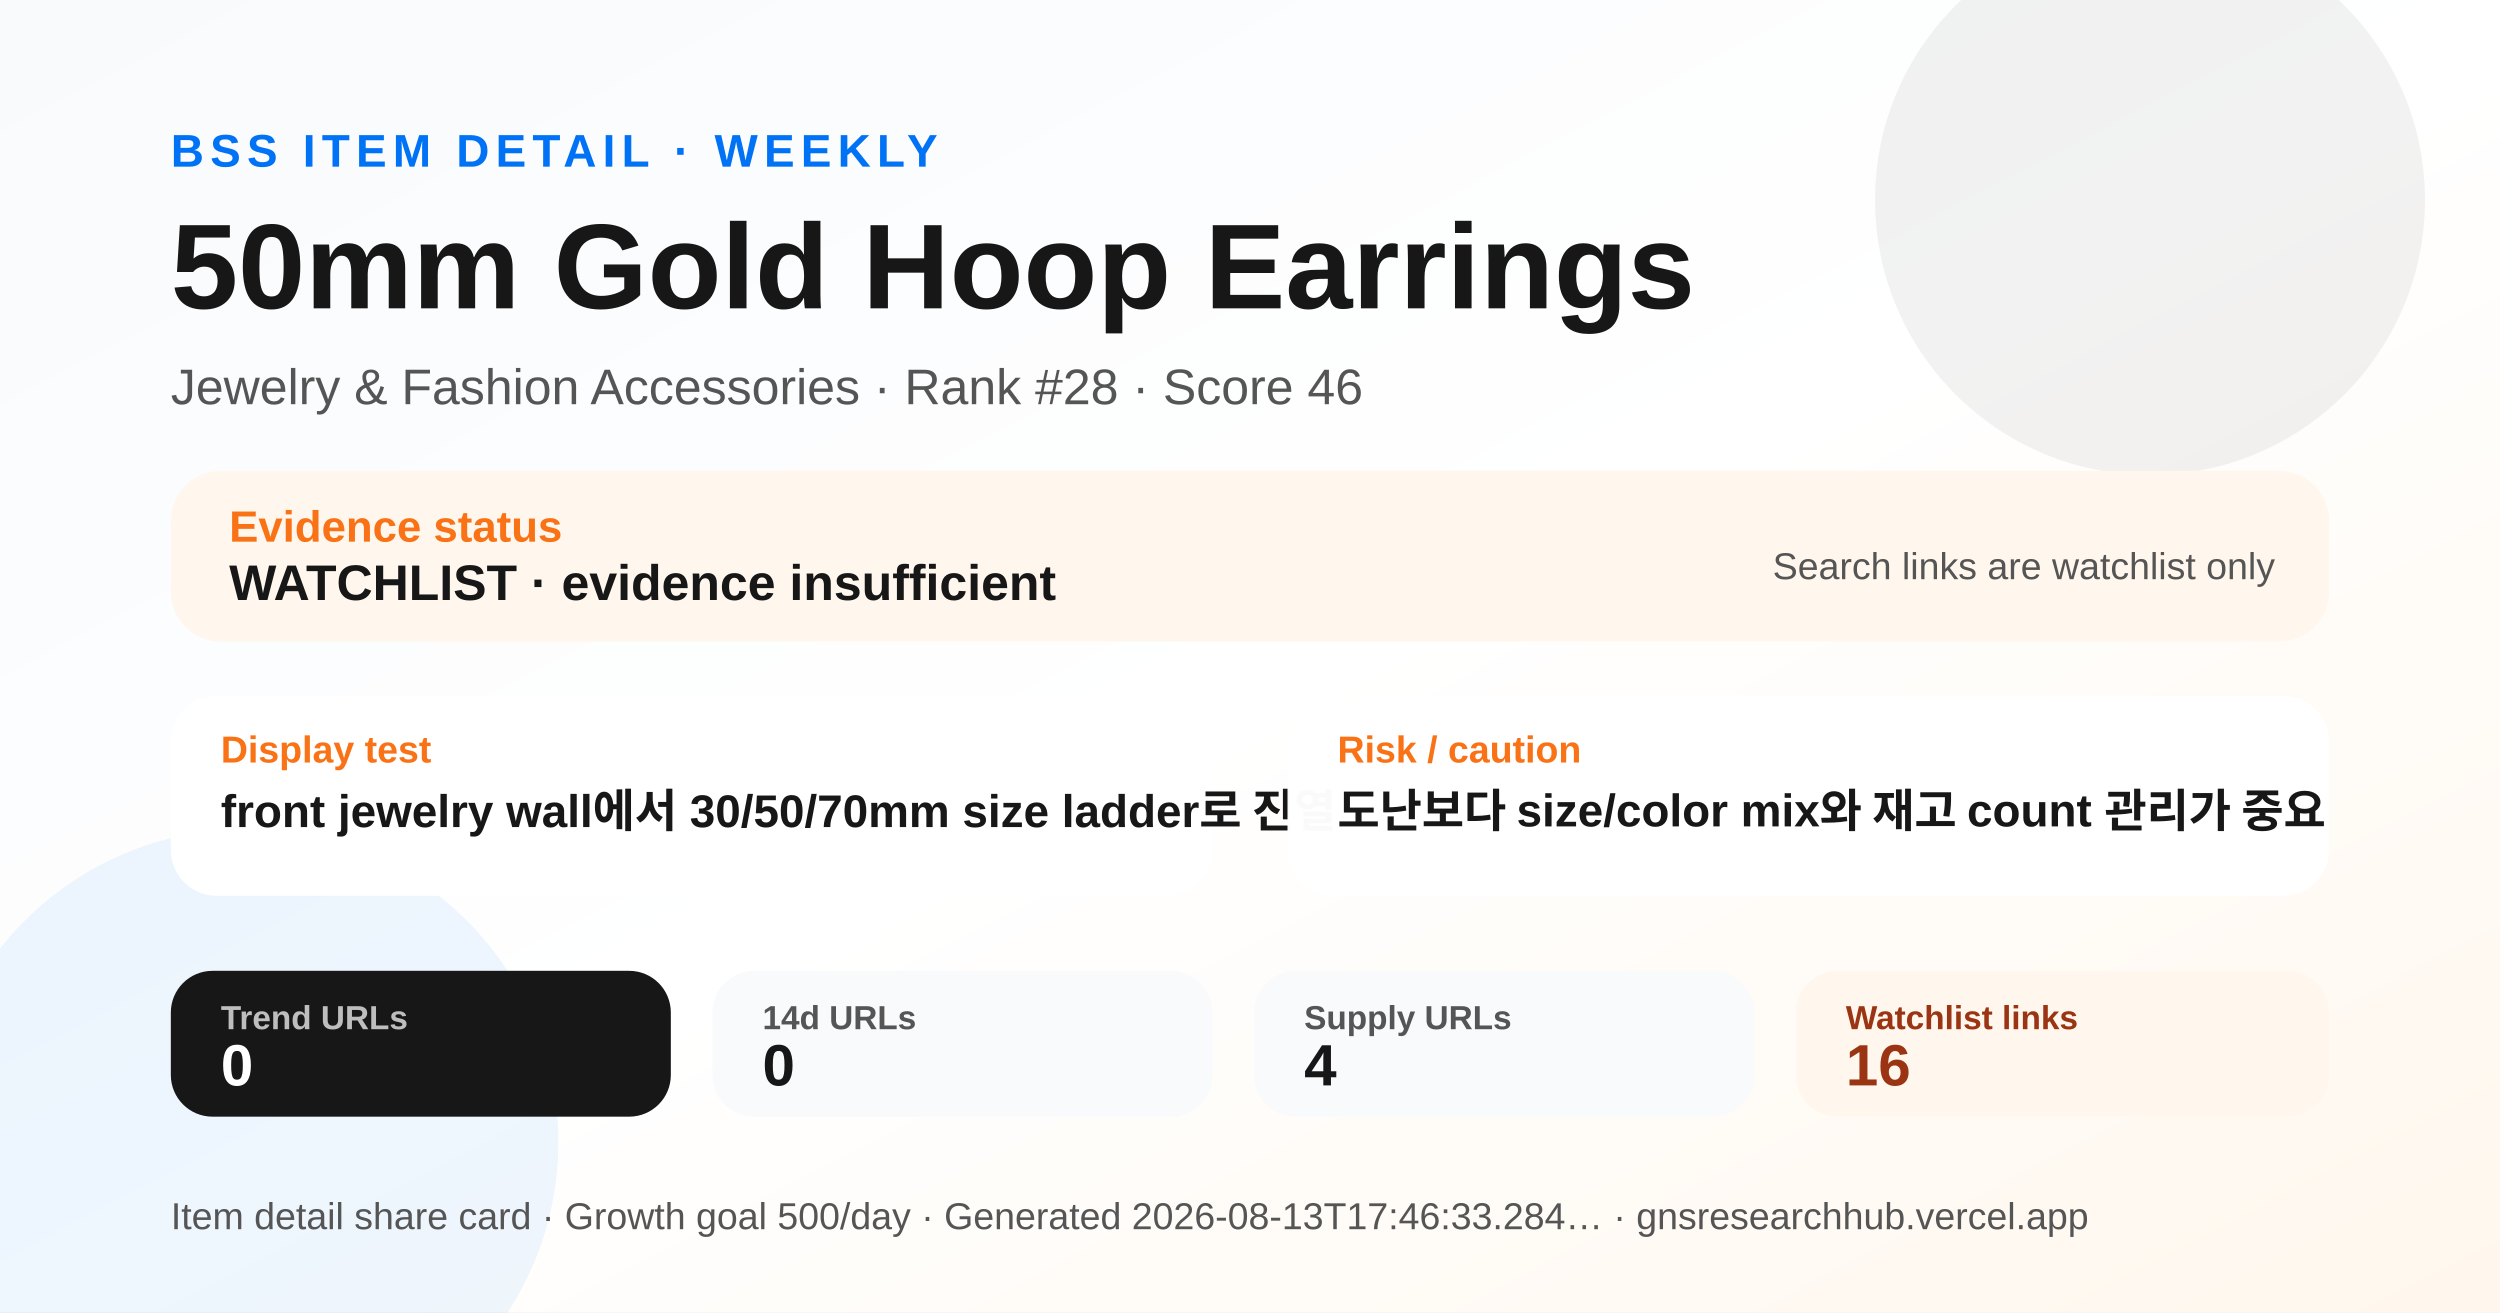
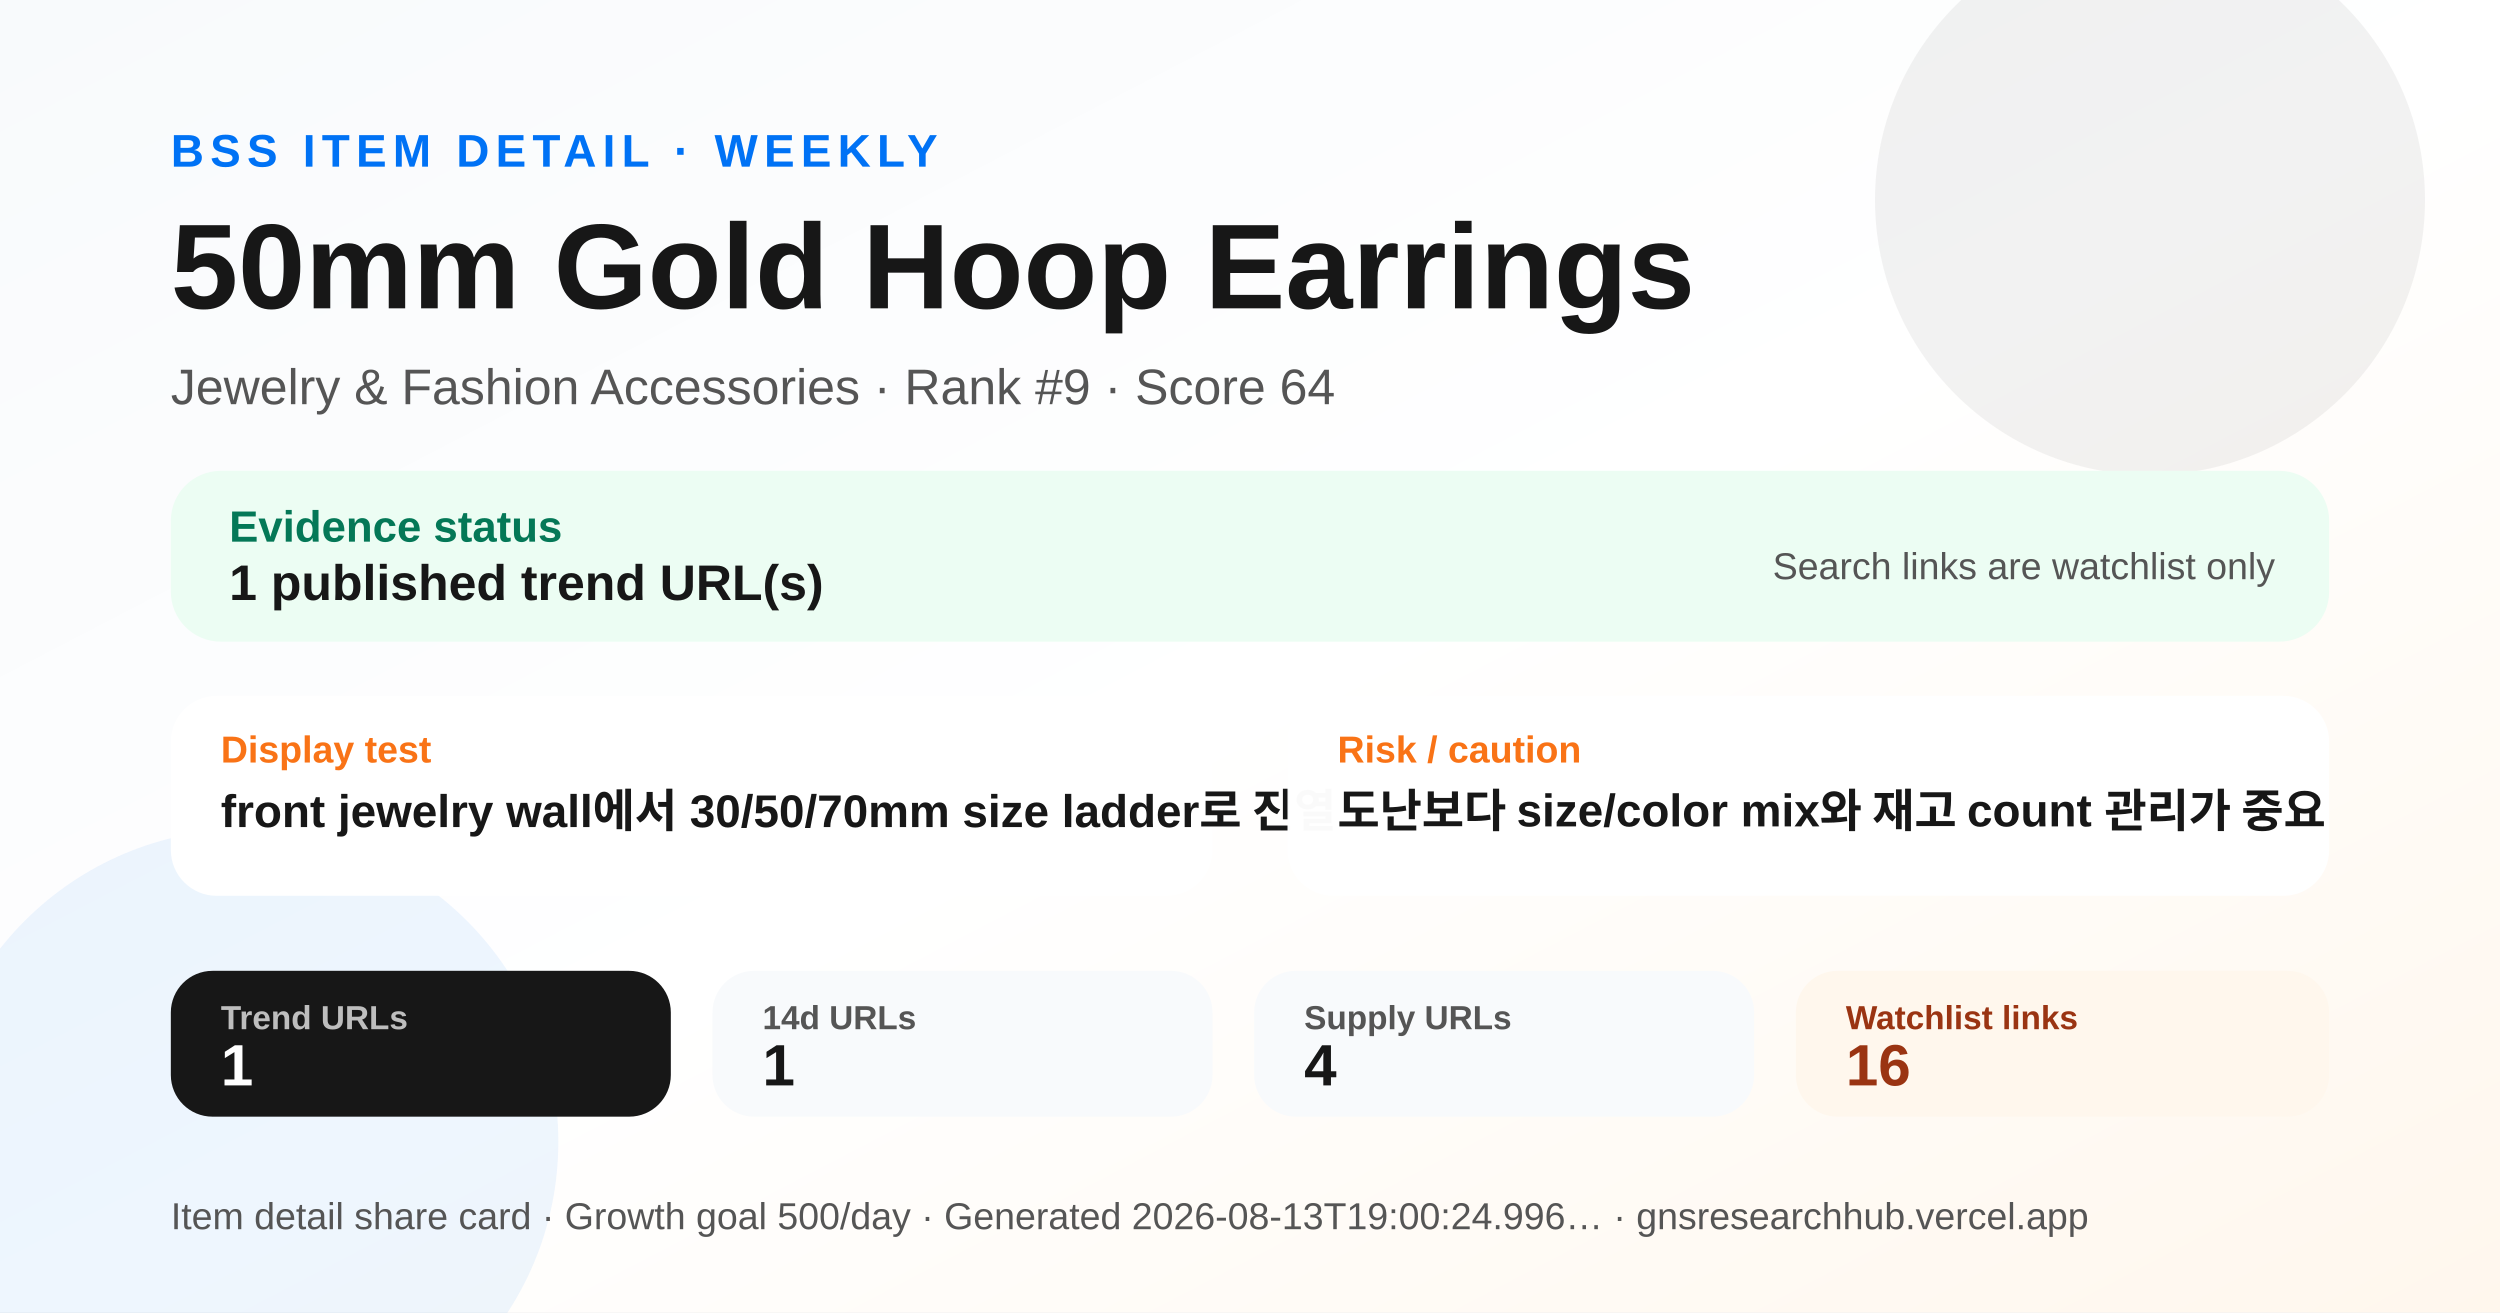
<svg xmlns="http://www.w3.org/2000/svg" width="1200" height="630" viewBox="0 0 1200 630" role="img" aria-label="50mm Gold Hoop Earrings BSS item detail social preview">
  <defs>
    <linearGradient id="bg" x1="0" y1="0" x2="1" y2="1">
      <stop offset="0" stop-color="#f8fafc" />
      <stop offset="0.52" stop-color="#ffffff" />
      <stop offset="1" stop-color="#fff7ed" />
    </linearGradient>
  </defs>
  <rect width="1200" height="630" fill="url(#bg)" />
  <circle cx="1032" cy="96" r="132" fill="#171717" opacity="0.055" />
  <circle cx="118" cy="548" r="150" fill="#0072f5" opacity="0.07" />
  <text x="82" y="80" font-family="Arial, Helvetica, sans-serif" font-size="22" font-weight="700" fill="#0072f5" letter-spacing="3">BSS ITEM DETAIL · WEEKLY</text>
  <text x="82" y="148" font-family="Arial, Helvetica, sans-serif" font-size="58" font-weight="800" fill="#171717">50mm Gold Hoop Earrings</text>
-   <text x="82" y="194" font-family="Arial, Helvetica, sans-serif" font-size="24" fill="#555555">Jewelry &amp; Fashion Accessories · Rank #28 · Score 46</text>
+   <text x="82" y="194" font-family="Arial, Helvetica, sans-serif" font-size="24" fill="#555555">Jewelry &amp; Fashion Accessories · Rank #9 · Score 64</text>
  <g transform="translate(82 226)">
-     <rect width="1036" height="82" rx="24" fill="#fff7ed" />
-     <text x="28" y="34" font-family="Arial, Helvetica, sans-serif" font-size="21" font-weight="800" fill="#f97316">Evidence status</text>
-     <text x="28" y="62" font-family="Arial, Helvetica, sans-serif" font-size="24" font-weight="700" fill="#171717">WATCHLIST · evidence insufficient</text>
+     <rect width="1036" height="82" rx="24" fill="#ecfdf3" />
+     <text x="28" y="34" font-family="Arial, Helvetica, sans-serif" font-size="21" font-weight="800" fill="#047857">Evidence status</text>
+     <text x="28" y="62" font-family="Arial, Helvetica, sans-serif" font-size="24" font-weight="700" fill="#171717">1 published trend URL(s)</text>
    <text x="1010" y="52" text-anchor="end" font-family="Arial, Helvetica, sans-serif" font-size="18" fill="#555555">Search links are watchlist only</text>
  </g>
  <g transform="translate(82 334)">
    <rect width="500" height="96" rx="22" fill="#ffffff" opacity="0.98" />
    <text x="24" y="32" font-family="Arial, Helvetica, sans-serif" font-size="18" font-weight="800" fill="#f97316">Display test</text>
    <text x="24" y="63" font-family="Arial, Helvetica, sans-serif" font-size="22" font-weight="700" fill="#171717">front jewelry wall에서 30/50/70mm size ladder로 진열</text>
  </g>
  <g transform="translate(618 334)">
    <rect width="500" height="96" rx="22" fill="#ffffff" opacity="0.98" />
    <text x="24" y="32" font-family="Arial, Helvetica, sans-serif" font-size="18" font-weight="800" fill="#f97316">Risk / caution</text>
    <text x="24" y="63" font-family="Arial, Helvetica, sans-serif" font-size="22" font-weight="700" fill="#171717">도난보다 size/color mix와 재고 count 관리가 중요</text>
  </g>
  <g transform="translate(82 466)">
    <rect width="240" height="70" rx="20" fill="#171717" />
    <text x="24" y="28" font-family="Arial, Helvetica, sans-serif" font-size="16" font-weight="700" fill="#ffffff" opacity="0.72">Trend URLs</text>
-     <text x="24" y="55" font-family="Arial, Helvetica, sans-serif" font-size="28" font-weight="800" fill="#ffffff">0</text>
+     <text x="24" y="55" font-family="Arial, Helvetica, sans-serif" font-size="28" font-weight="800" fill="#ffffff">1</text>
  </g>
  <g transform="translate(342 466)">
    <rect width="240" height="70" rx="20" fill="#f8fafc" />
    <text x="24" y="28" font-family="Arial, Helvetica, sans-serif" font-size="16" font-weight="700" fill="#555555">14d URLs</text>
-     <text x="24" y="55" font-family="Arial, Helvetica, sans-serif" font-size="28" font-weight="800" fill="#171717">0</text>
+     <text x="24" y="55" font-family="Arial, Helvetica, sans-serif" font-size="28" font-weight="800" fill="#171717">1</text>
  </g>
  <g transform="translate(602 466)">
    <rect width="240" height="70" rx="20" fill="#f8fafc" />
    <text x="24" y="28" font-family="Arial, Helvetica, sans-serif" font-size="16" font-weight="700" fill="#555555">Supply URLs</text>
    <text x="24" y="55" font-family="Arial, Helvetica, sans-serif" font-size="28" font-weight="800" fill="#171717">4</text>
  </g>
  <g transform="translate(862 466)">
    <rect width="256" height="70" rx="20" fill="#fff7ed" />
    <text x="24" y="28" font-family="Arial, Helvetica, sans-serif" font-size="16" font-weight="700" fill="#9a3412">Watchlist links</text>
    <text x="24" y="55" font-family="Arial, Helvetica, sans-serif" font-size="28" font-weight="800" fill="#9a3412">16</text>
  </g>
-   <text x="82" y="590" font-family="Arial, Helvetica, sans-serif" font-size="18" fill="#555555">Item detail share card · Growth goal 500/day · Generated 2026-08-13T17:46:33.284… · gnsresearchhub.vercel.app</text>
+   <text x="82" y="590" font-family="Arial, Helvetica, sans-serif" font-size="18" fill="#555555">Item detail share card · Growth goal 500/day · Generated 2026-08-13T19:00:24.996… · gnsresearchhub.vercel.app</text>
</svg>
